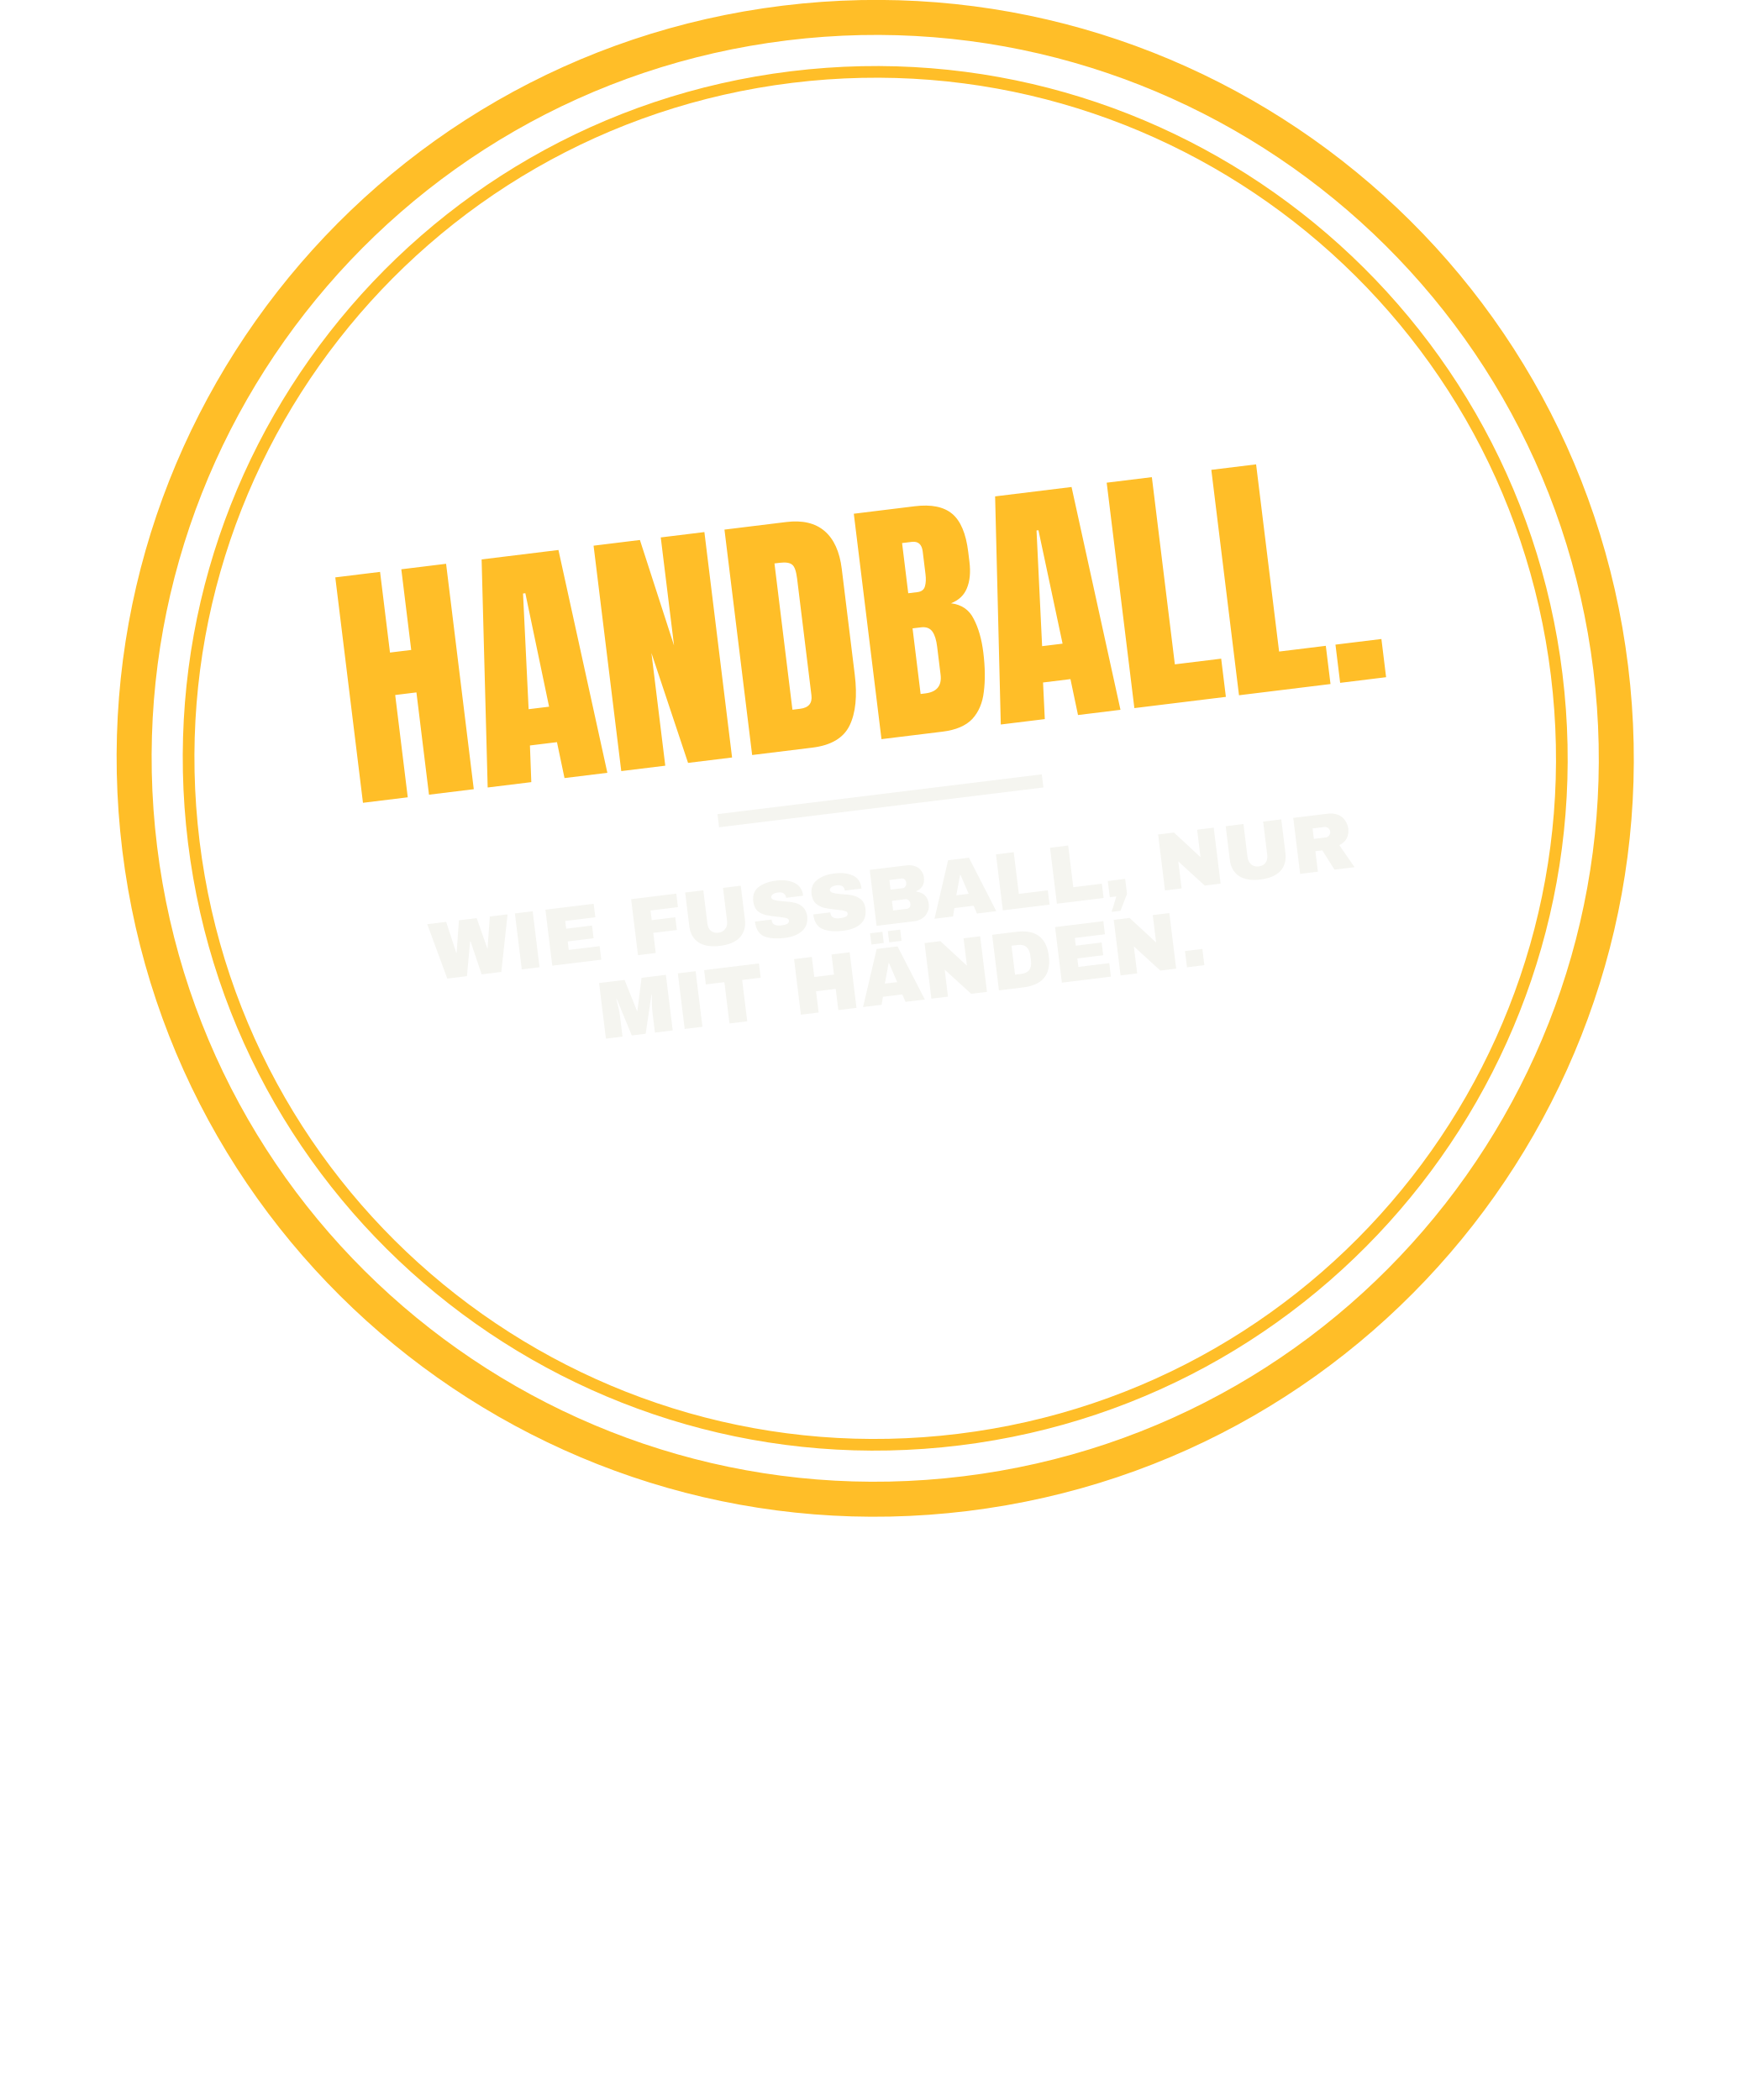
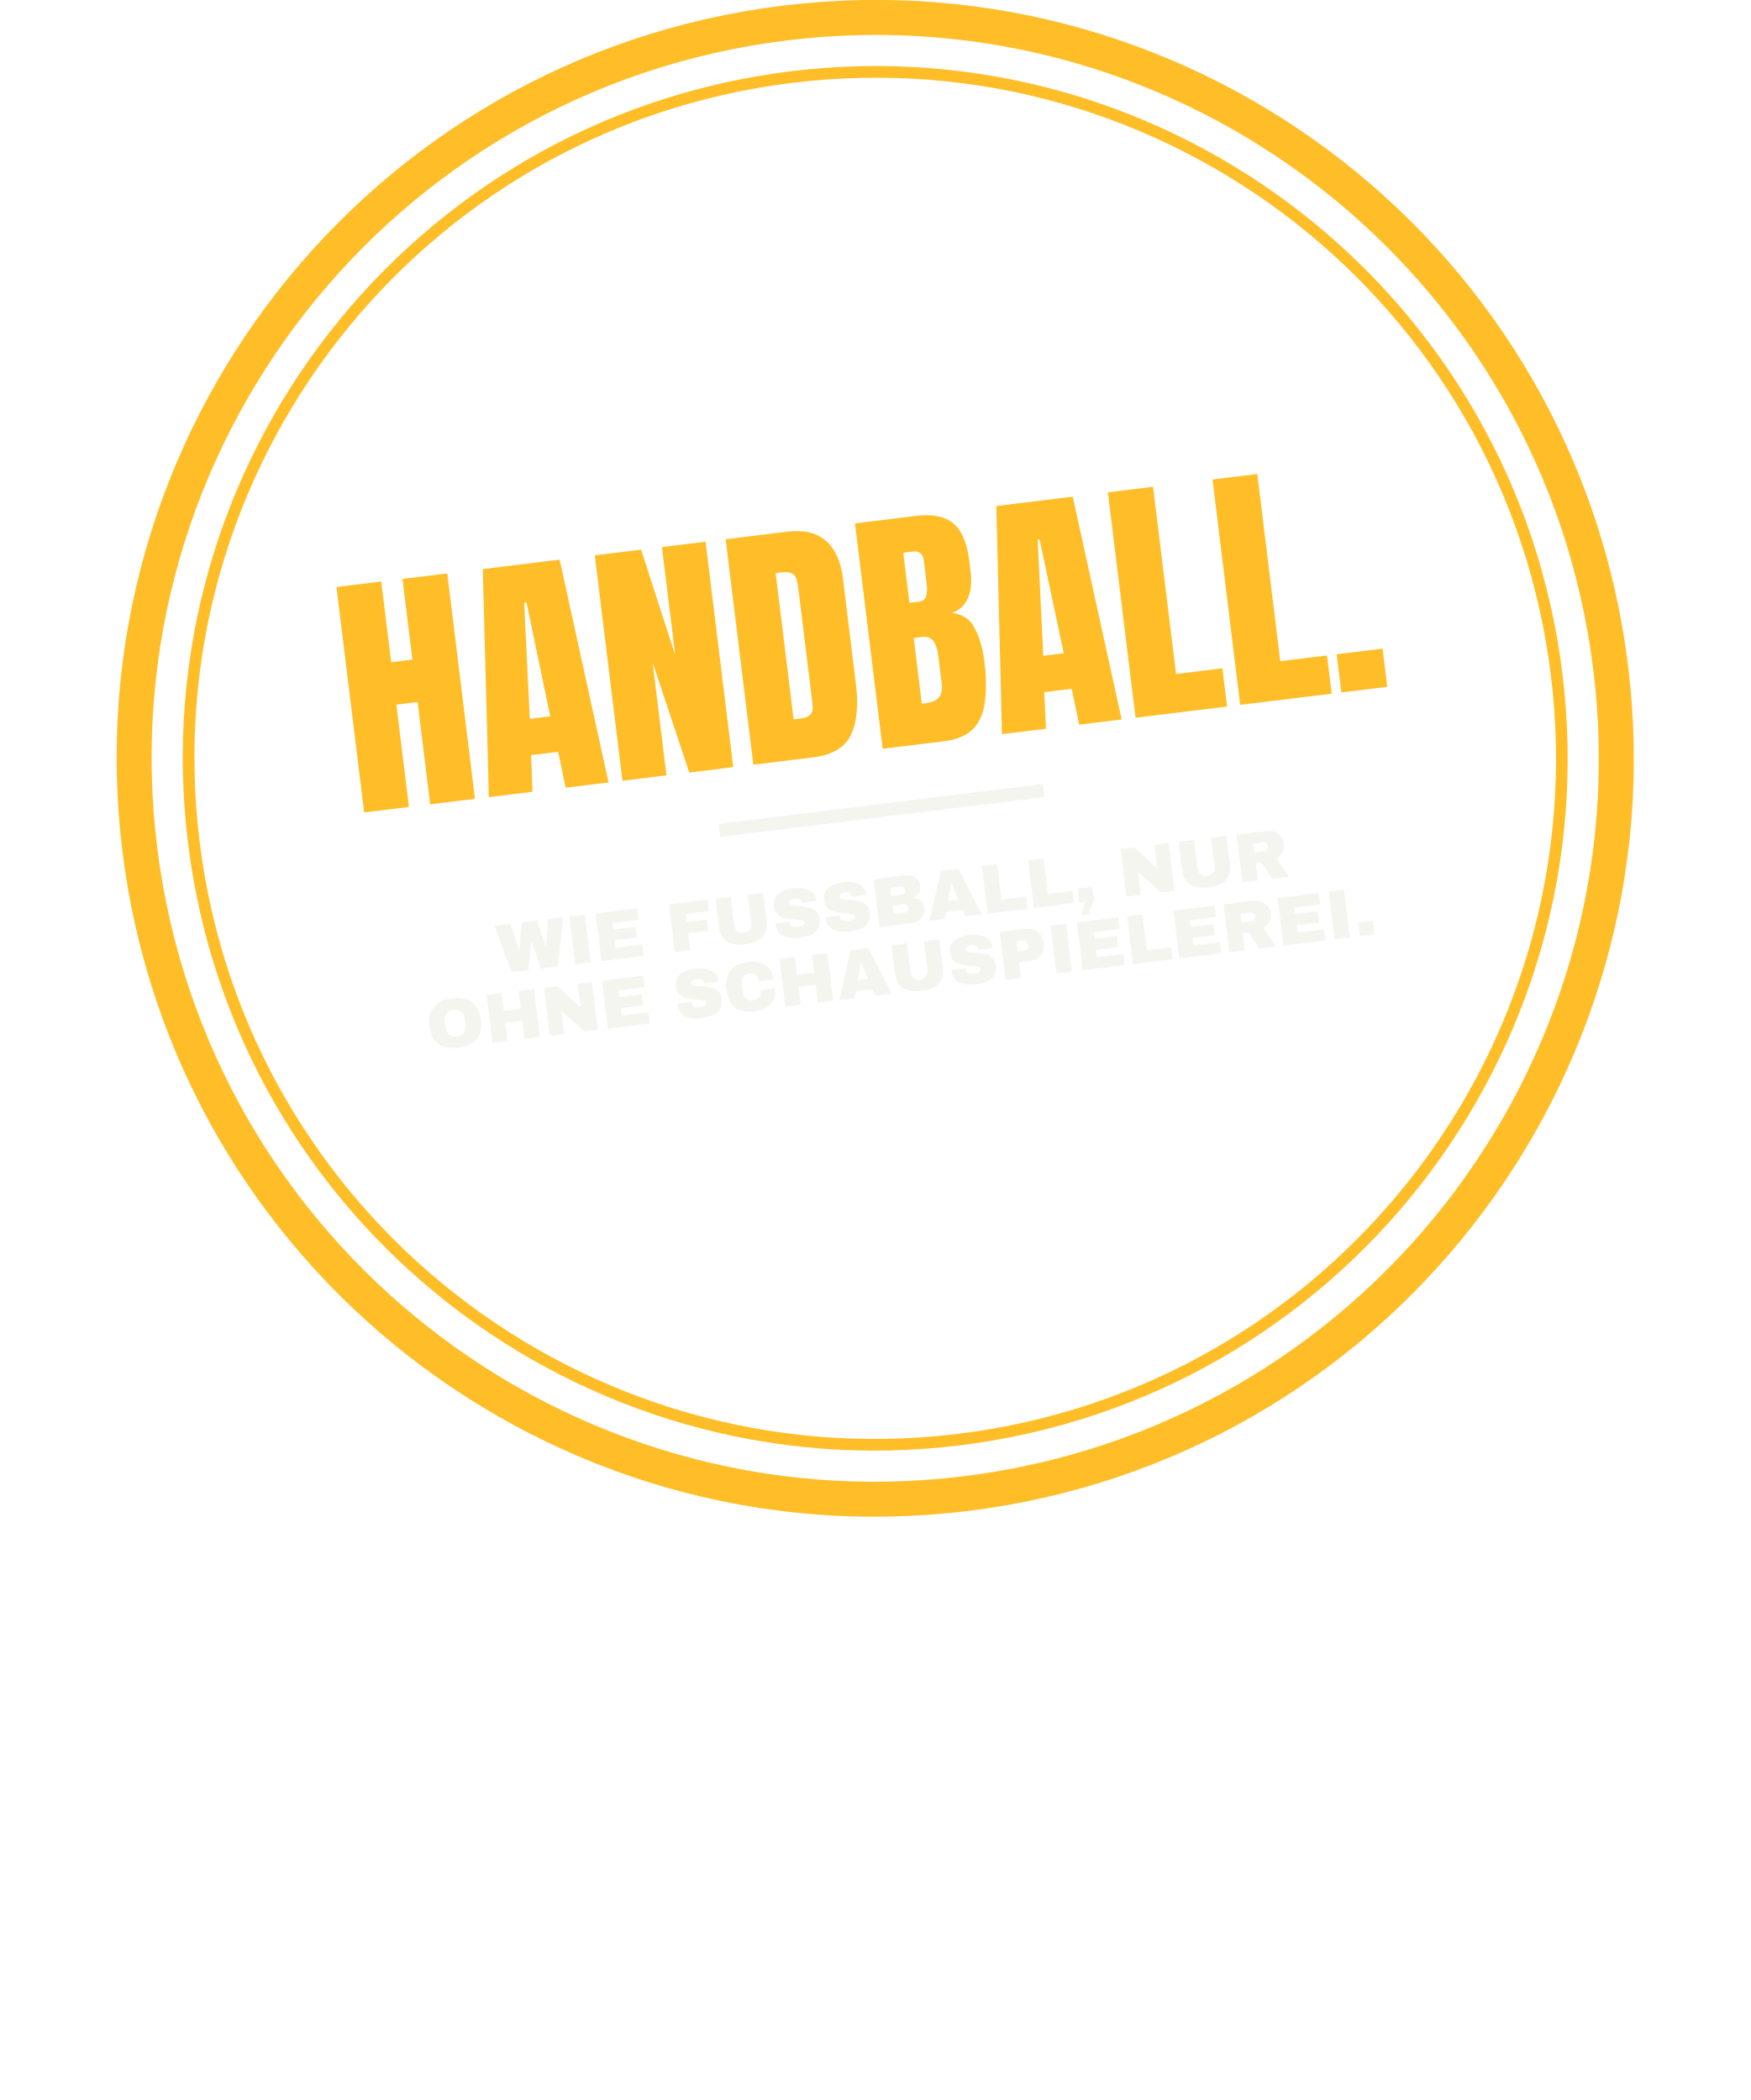
<svg xmlns="http://www.w3.org/2000/svg" width="4500" height="5400" viewBox="0 0 4500 5400">
  <g transform="translate(300,0) scale(1)">
    <g transform="rotate(-7 1950 1950)">
      <path d="M0 1950A1950 1950 0 1 0 3900 1950A1950 1950 0 1 0 0 1950ZM90 1950A1860 1860 0 1 0 3810 1950A1860 1860 0 1 0 90 1950Z" fill="#FFBE28" fill-rule="evenodd" />
      <path d="M170 1950A1780 1780 0 1 0 3730 1950A1780 1780 0 1 0 170 1950ZM200 1950A1750 1750 0 1 0 3700 1950A1750 1750 0 1 0 200 1950Z" fill="#FFBE28" fill-rule="evenodd" />
-       <path d="M629 1903V1319H745V1528H800V1319H916V1903H800V1638H745V1903ZM952 1903 1008 1319H1207L1262 1903H1151L1143 1809H1073L1065 1903ZM1081 1716H1134L1109 1419H1103ZM1298 1903V1319H1418L1472 1599V1319H1585V1903H1471L1412 1611V1903ZM1637 1903V1319H1797Q1860 1319 1892 1354Q1924 1389 1924 1456V1730Q1924 1813 1895 1858Q1866 1903 1793 1903ZM1754 1800H1774Q1807 1800 1807 1769V1467Q1807 1438 1799 1430Q1791 1421 1767 1421H1754ZM1972 1903V1319H2130Q2194 1319 2223 1350Q2252 1381 2252 1452V1478Q2252 1519 2237 1545Q2223 1570 2192 1578Q2232 1588 2245 1625Q2259 1662 2259 1714Q2259 1771 2248 1814Q2238 1856 2210 1880Q2182 1903 2130 1903ZM2086 1539H2110Q2126 1539 2131 1526Q2136 1514 2136 1496V1437Q2136 1409 2111 1409H2086ZM2098 1800Q2143 1800 2143 1757V1684Q2143 1659 2136 1645Q2128 1630 2108 1630H2086V1800Q2093 1800 2098 1800ZM2281 1903 2338 1319H2536L2591 1903H2481L2473 1809H2402L2395 1903ZM2411 1716H2464L2438 1419H2433ZM2627 1903V1319H2744V1804H2864V1903ZM2898 1903V1319H3014V1804H3135V1903ZM3160 1903V1804H3279V1903Z" fill="#FFBE28" />
-       <rect x="1530" y="2043" width="840" height="34" fill="#F5F5F0" />
-       <path d="M878 2378 860 2290H859L840 2378H789L755 2233H804L820 2315H821L837 2233H883L901 2315H901L917 2233H963L929 2378ZM982 2378V2233H1028V2378ZM1061 2233H1186V2268H1108V2288H1175V2321H1108V2343H1188V2378H1061ZM1283 2233H1400V2268H1329V2293H1390V2326H1329V2378H1283ZM1495 2380Q1461 2380 1442 2365Q1423 2349 1423 2320V2233H1470V2319Q1470 2331 1476 2338Q1483 2346 1495 2346Q1507 2346 1514 2338Q1521 2331 1521 2319V2233H1567V2320Q1567 2349 1548 2365Q1530 2380 1495 2380ZM1723 2275V2278H1679V2277Q1679 2271 1674 2266Q1670 2262 1660 2262Q1651 2262 1646 2265Q1641 2268 1641 2272Q1641 2277 1648 2280Q1655 2283 1670 2286Q1687 2289 1698 2293Q1710 2297 1718 2306Q1726 2315 1727 2330Q1727 2356 1709 2368Q1692 2380 1663 2380Q1629 2380 1610 2369Q1592 2358 1592 2329H1635Q1635 2340 1641 2343Q1647 2347 1659 2347Q1668 2347 1673 2345Q1679 2343 1679 2337Q1679 2332 1673 2330Q1666 2327 1652 2324Q1634 2320 1623 2316Q1611 2312 1602 2303Q1594 2293 1594 2277Q1594 2253 1612 2242Q1631 2231 1659 2231Q1686 2231 1704 2242Q1722 2253 1723 2275ZM1874 2275V2278H1831V2277Q1831 2271 1826 2266Q1821 2262 1812 2262Q1803 2262 1798 2265Q1793 2268 1793 2272Q1793 2277 1800 2280Q1806 2283 1821 2286Q1839 2289 1850 2293Q1861 2297 1870 2306Q1878 2315 1878 2330Q1878 2356 1861 2368Q1844 2380 1815 2380Q1781 2380 1762 2369Q1743 2358 1743 2329H1787Q1787 2340 1793 2343Q1798 2347 1810 2347Q1819 2347 1825 2345Q1831 2343 1831 2337Q1831 2332 1824 2330Q1818 2327 1803 2324Q1786 2320 1774 2316Q1763 2312 1754 2303Q1745 2293 1745 2277Q1745 2253 1764 2242Q1782 2231 1810 2231Q1838 2231 1856 2242Q1874 2253 1874 2275ZM2037 2269Q2037 2295 2013 2302V2303Q2041 2310 2041 2339Q2041 2351 2035 2359Q2030 2368 2020 2373Q2010 2378 1999 2378H1901V2233H1997Q2008 2233 2018 2238Q2027 2242 2032 2251Q2037 2259 2037 2269ZM1948 2290H1980Q1984 2290 1987 2286Q1990 2283 1990 2278V2276Q1990 2272 1987 2268Q1984 2265 1980 2265H1948ZM1948 2344H1983Q1988 2344 1991 2341Q1994 2338 1994 2333V2331Q1994 2326 1991 2323Q1988 2319 1983 2319H1948ZM2161 2378 2155 2357H2105L2099 2378H2051L2104 2233H2158L2211 2378ZM2114 2325H2146L2131 2274H2130ZM2228 2233H2274V2341H2349V2378H2228ZM2368 2233H2415V2341H2489V2378H2368ZM2528 2416H2505L2522 2378H2505V2336H2550V2375ZM2751 2378 2691 2308V2378H2648V2233H2689L2749 2304V2233H2792V2378ZM2895 2380Q2861 2380 2842 2365Q2823 2349 2823 2320V2233H2869V2319Q2869 2331 2876 2338Q2882 2346 2895 2346Q2907 2346 2914 2338Q2920 2331 2920 2319V2233H2967V2320Q2967 2349 2948 2365Q2929 2380 2895 2380ZM3107 2317 3139 2378H3087L3062 2325H3044V2378H2998V2233H3086Q3102 2233 3113 2239Q3124 2245 3129 2255Q3135 2266 3135 2278Q3135 2291 3128 2302Q3121 2312 3107 2317ZM3075 2266H3044V2293H3075Q3080 2293 3084 2289Q3088 2285 3088 2280Q3088 2274 3084 2270Q3080 2266 3075 2266Z" fill="#F5F5F0" />
-       <path d="M1302 2581V2529Q1302 2519 1303 2509Q1304 2499 1305 2492Q1306 2485 1306 2483H1305L1278 2581H1242L1215 2483H1214Q1214 2485 1215 2492Q1216 2499 1217 2509Q1218 2519 1218 2529V2581H1175V2437H1241L1263 2520H1264L1285 2437H1348V2581ZM1379 2581V2437H1425V2581ZM1541 2474V2581H1495V2474H1447V2437H1589V2474ZM1777 2581V2526H1726V2581H1680V2437H1726V2489H1777V2437H1824V2581ZM1882 2424V2395H1914V2424ZM1928 2424V2395H1960V2424ZM1951 2581 1945 2561H1895L1889 2581H1841L1894 2437H1948L2001 2581ZM1904 2528H1936L1921 2477H1920ZM2121 2581 2061 2511V2581H2018V2437H2059L2119 2508V2437H2162V2581ZM2331 2509Q2331 2581 2256 2581H2193V2437H2256Q2331 2437 2331 2509ZM2239 2546H2255Q2284 2546 2284 2515V2503Q2284 2471 2255 2471H2239ZM2356 2437H2481V2471H2403V2491H2470V2524H2403V2546H2483V2581H2356ZM2611 2581 2551 2511V2581H2508V2437H2549L2609 2508V2437H2652V2581ZM2680 2581V2539H2725V2581Z" fill="#F5F5F0" />
+       <path d="M629 1928V1344H745V1553H800V1344H916V1928H800V1663H745V1928ZM952 1928 1008 1344H1207L1262 1928H1151L1143 1834H1073L1065 1928ZM1081 1741H1134L1109 1443H1103ZM1298 1928V1344H1418L1472 1624V1344H1585V1928H1471L1412 1636V1928ZM1637 1928V1344H1797Q1860 1344 1892 1379Q1924 1414 1924 1481V1755Q1924 1838 1895 1883Q1866 1928 1793 1928ZM1754 1825H1774Q1807 1825 1807 1794V1492Q1807 1463 1799 1455Q1791 1446 1767 1446H1754ZM1972 1928V1344H2130Q2194 1344 2223 1375Q2252 1406 2252 1477V1503Q2252 1544 2237 1570Q2223 1595 2192 1603Q2232 1613 2245 1650Q2259 1686 2259 1739Q2259 1796 2248 1838Q2238 1881 2210 1905Q2182 1928 2130 1928ZM2086 1564H2110Q2126 1564 2131 1551Q2136 1539 2136 1521V1462Q2136 1434 2111 1434H2086ZM2098 1825Q2143 1825 2143 1782V1709Q2143 1684 2136 1670Q2128 1655 2108 1655H2086V1825Q2093 1825 2098 1825ZM2281 1928 2338 1344H2536L2591 1928H2481L2473 1834H2402L2395 1928ZM2411 1741H2464L2438 1443H2433ZM2627 1928V1344H2744V1829H2864V1928ZM2898 1928V1344H3014V1829H3135V1928ZM3160 1928V1829H3279V1928Z" fill="#FFBE28" />
+       <rect x="1530" y="2068" width="840" height="34" fill="#F5F5F0" />
+       <path d="M1031 2382 1015 2307H1015L999 2382H955L926 2258H967L982 2328H982L996 2258H1036L1051 2328H1051L1065 2258H1104L1075 2382ZM1120 2382V2258H1160V2382ZM1188 2258H1296V2288H1228V2305H1286V2333H1228V2352H1297V2382H1188ZM1378 2258H1478V2288H1418V2309H1470V2338H1418V2382H1378ZM1560 2384Q1531 2384 1514 2371Q1498 2358 1498 2332V2258H1538V2332Q1538 2342 1544 2348Q1549 2354 1560 2354Q1571 2354 1576 2348Q1582 2342 1582 2332V2258H1622V2332Q1622 2358 1606 2371Q1590 2384 1560 2384ZM1755 2294V2296H1718V2296Q1718 2290 1714 2287Q1710 2283 1702 2283Q1694 2283 1690 2285Q1685 2288 1685 2291Q1685 2296 1691 2298Q1697 2301 1710 2303Q1725 2306 1734 2310Q1744 2313 1751 2320Q1758 2328 1758 2341Q1758 2363 1744 2374Q1729 2384 1704 2384Q1675 2384 1659 2374Q1643 2365 1643 2340H1680Q1680 2349 1685 2353Q1690 2356 1700 2356Q1708 2356 1713 2354Q1718 2352 1718 2347Q1718 2343 1712 2341Q1707 2338 1694 2336Q1679 2333 1669 2329Q1659 2326 1652 2318Q1645 2309 1645 2296Q1645 2275 1660 2266Q1676 2256 1700 2256Q1724 2256 1739 2266Q1755 2275 1755 2294ZM1885 2294V2296H1848V2296Q1848 2290 1844 2287Q1840 2283 1832 2283Q1824 2283 1820 2285Q1815 2288 1815 2291Q1815 2296 1821 2298Q1827 2301 1840 2303Q1855 2306 1864 2310Q1874 2313 1881 2320Q1888 2328 1888 2341Q1888 2363 1874 2374Q1859 2384 1834 2384Q1805 2384 1789 2374Q1773 2365 1773 2340H1810Q1810 2349 1815 2353Q1820 2356 1830 2356Q1838 2356 1843 2354Q1848 2352 1848 2347Q1848 2343 1842 2341Q1837 2338 1824 2336Q1809 2333 1799 2329Q1789 2326 1782 2318Q1775 2309 1775 2296Q1775 2275 1790 2266Q1806 2256 1830 2256Q1854 2256 1869 2266Q1885 2275 1885 2294ZM2025 2289Q2025 2311 2004 2317V2318Q2028 2323 2028 2349Q2028 2359 2023 2366Q2018 2374 2010 2378Q2002 2382 1992 2382H1908V2258H1991Q2000 2258 2008 2262Q2016 2266 2020 2273Q2025 2280 2025 2289ZM1948 2306H1975Q1979 2306 1982 2304Q1985 2301 1985 2297V2295Q1985 2291 1982 2288Q1979 2285 1975 2285H1948ZM1948 2353H1978Q1982 2353 1985 2350Q1987 2348 1987 2343V2342Q1987 2338 1985 2335Q1982 2332 1978 2332H1948ZM2131 2382 2126 2365H2083L2077 2382H2037L2082 2258H2128L2173 2382ZM2091 2337H2118L2105 2293H2104ZM2188 2258H2228V2350H2292V2382H2188ZM2308 2258H2348V2350H2412V2382H2308ZM2445 2415H2426L2441 2382H2426V2346H2464V2380ZM2637 2382 2585 2322V2382H2548V2258H2583L2635 2319V2258H2672V2382ZM2760 2384Q2730 2384 2714 2371Q2698 2358 2698 2332V2258H2738V2332Q2738 2342 2744 2348Q2749 2354 2760 2354Q2770 2354 2776 2348Q2782 2342 2782 2332V2258H2822V2332Q2822 2358 2806 2371Q2790 2384 2760 2384ZM2942 2330 2969 2382H2925L2903 2337H2888V2382H2848V2258H2924Q2937 2258 2947 2263Q2956 2268 2961 2277Q2966 2286 2966 2296Q2966 2307 2960 2317Q2954 2326 2942 2330ZM2914 2286H2888V2309H2914Q2919 2309 2922 2306Q2925 2303 2925 2298Q2925 2293 2922 2290Q2919 2286 2914 2286Z" fill="#F5F5F0" />
+       <path d="M862 2494Q862 2526 845 2542Q827 2558 795 2558Q763 2558 746 2542Q728 2526 728 2494Q728 2463 746 2447Q763 2430 795 2430Q827 2430 845 2447Q862 2463 862 2494ZM769 2489V2500Q769 2513 776 2521Q782 2529 795 2529Q808 2529 815 2521Q821 2513 821 2500V2489Q821 2475 815 2468Q808 2460 795 2460Q782 2460 776 2468Q769 2475 769 2489ZM967 2556V2509H923V2556H884V2432H923V2478H967V2432H1007V2556ZM1122 2556 1070 2496V2556H1033V2432H1068L1120 2493V2432H1157V2556ZM1183 2432H1290V2462H1223V2479H1281V2508H1223V2527H1292V2556H1183ZM1480 2468V2471H1443V2470Q1443 2464 1439 2461Q1435 2457 1427 2457Q1419 2457 1415 2460Q1410 2462 1410 2465Q1410 2470 1416 2473Q1422 2475 1435 2477Q1450 2480 1459 2484Q1469 2487 1476 2495Q1483 2502 1483 2515Q1483 2537 1469 2548Q1454 2558 1429 2558Q1400 2558 1384 2549Q1368 2539 1368 2514H1405Q1405 2524 1410 2527Q1415 2530 1425 2530Q1433 2530 1438 2528Q1443 2527 1443 2522Q1443 2517 1437 2515Q1432 2513 1419 2510Q1404 2507 1394 2503Q1384 2500 1377 2492Q1370 2484 1370 2470Q1370 2449 1385 2440Q1401 2430 1425 2430Q1449 2430 1464 2440Q1480 2449 1480 2468ZM1622 2483H1584Q1584 2473 1578 2466Q1573 2460 1562 2460Q1550 2460 1544 2467Q1539 2475 1539 2489V2500Q1539 2513 1544 2521Q1550 2529 1562 2529Q1573 2529 1579 2523Q1585 2517 1585 2506H1622Q1622 2531 1606 2545Q1591 2558 1562 2558Q1531 2558 1514 2542Q1498 2526 1498 2494Q1498 2463 1514 2446Q1531 2430 1562 2430Q1590 2430 1606 2444Q1622 2458 1622 2483ZM1727 2556V2509H1683V2556H1643V2432H1683V2478H1727V2432H1767V2556ZM1876 2556 1871 2539H1828L1822 2556H1782L1827 2432H1873L1918 2556ZM1836 2511H1863L1850 2467H1849ZM1995 2558Q1965 2558 1949 2545Q1933 2532 1933 2506V2432H1973V2506Q1973 2516 1979 2522Q1984 2529 1995 2529Q2005 2529 2011 2522Q2017 2516 2017 2506V2432H2057V2506Q2057 2532 2041 2545Q2025 2558 1995 2558ZM2190 2468V2471H2153V2470Q2153 2464 2149 2461Q2145 2457 2137 2457Q2129 2457 2125 2460Q2120 2462 2120 2465Q2120 2470 2126 2473Q2132 2475 2145 2477Q2160 2480 2169 2484Q2179 2487 2186 2495Q2193 2502 2193 2515Q2193 2537 2179 2548Q2164 2558 2139 2558Q2110 2558 2094 2549Q2078 2539 2078 2514H2115Q2115 2524 2120 2527Q2125 2530 2135 2530Q2143 2530 2148 2528Q2153 2527 2153 2522Q2153 2517 2147 2515Q2142 2513 2129 2510Q2114 2507 2104 2503Q2094 2500 2087 2492Q2080 2484 2080 2470Q2080 2449 2095 2440Q2111 2430 2135 2430Q2159 2430 2174 2440Q2190 2449 2190 2468ZM2322 2473V2475Q2322 2487 2317 2496Q2312 2506 2303 2511Q2294 2516 2283 2516H2253V2556H2213V2432H2283Q2294 2432 2303 2438Q2312 2443 2317 2452Q2322 2462 2322 2473ZM2253 2487H2269Q2276 2487 2279 2484Q2282 2481 2282 2475V2474Q2282 2468 2279 2465Q2276 2462 2269 2462H2253ZM2345 2556V2432H2385V2556ZM2413 2432H2520V2462H2453V2479H2511V2508H2453V2527H2522V2556H2413ZM2543 2432H2583V2525H2646V2556H2543ZM2663 2432H2770V2462H2703V2479H2761V2508H2703V2527H2772V2556H2663ZM2887 2504 2914 2556H2870L2848 2511H2833V2556H2793V2432H2869Q2882 2432 2892 2438Q2901 2443 2906 2451Q2911 2460 2911 2470Q2911 2482 2905 2491Q2898 2500 2887 2504ZM2859 2461H2833V2484H2859Q2864 2484 2867 2480Q2870 2477 2870 2472Q2870 2467 2867 2464Q2864 2461 2859 2461ZM2933 2432H3040V2462H2973V2479H3031V2508H2973V2527H3042V2556H2933ZM3065 2556V2432H3105V2556ZM3131 2556V2520H3169V2556Z" fill="#F5F5F0" />
    </g>
  </g>
</svg>
